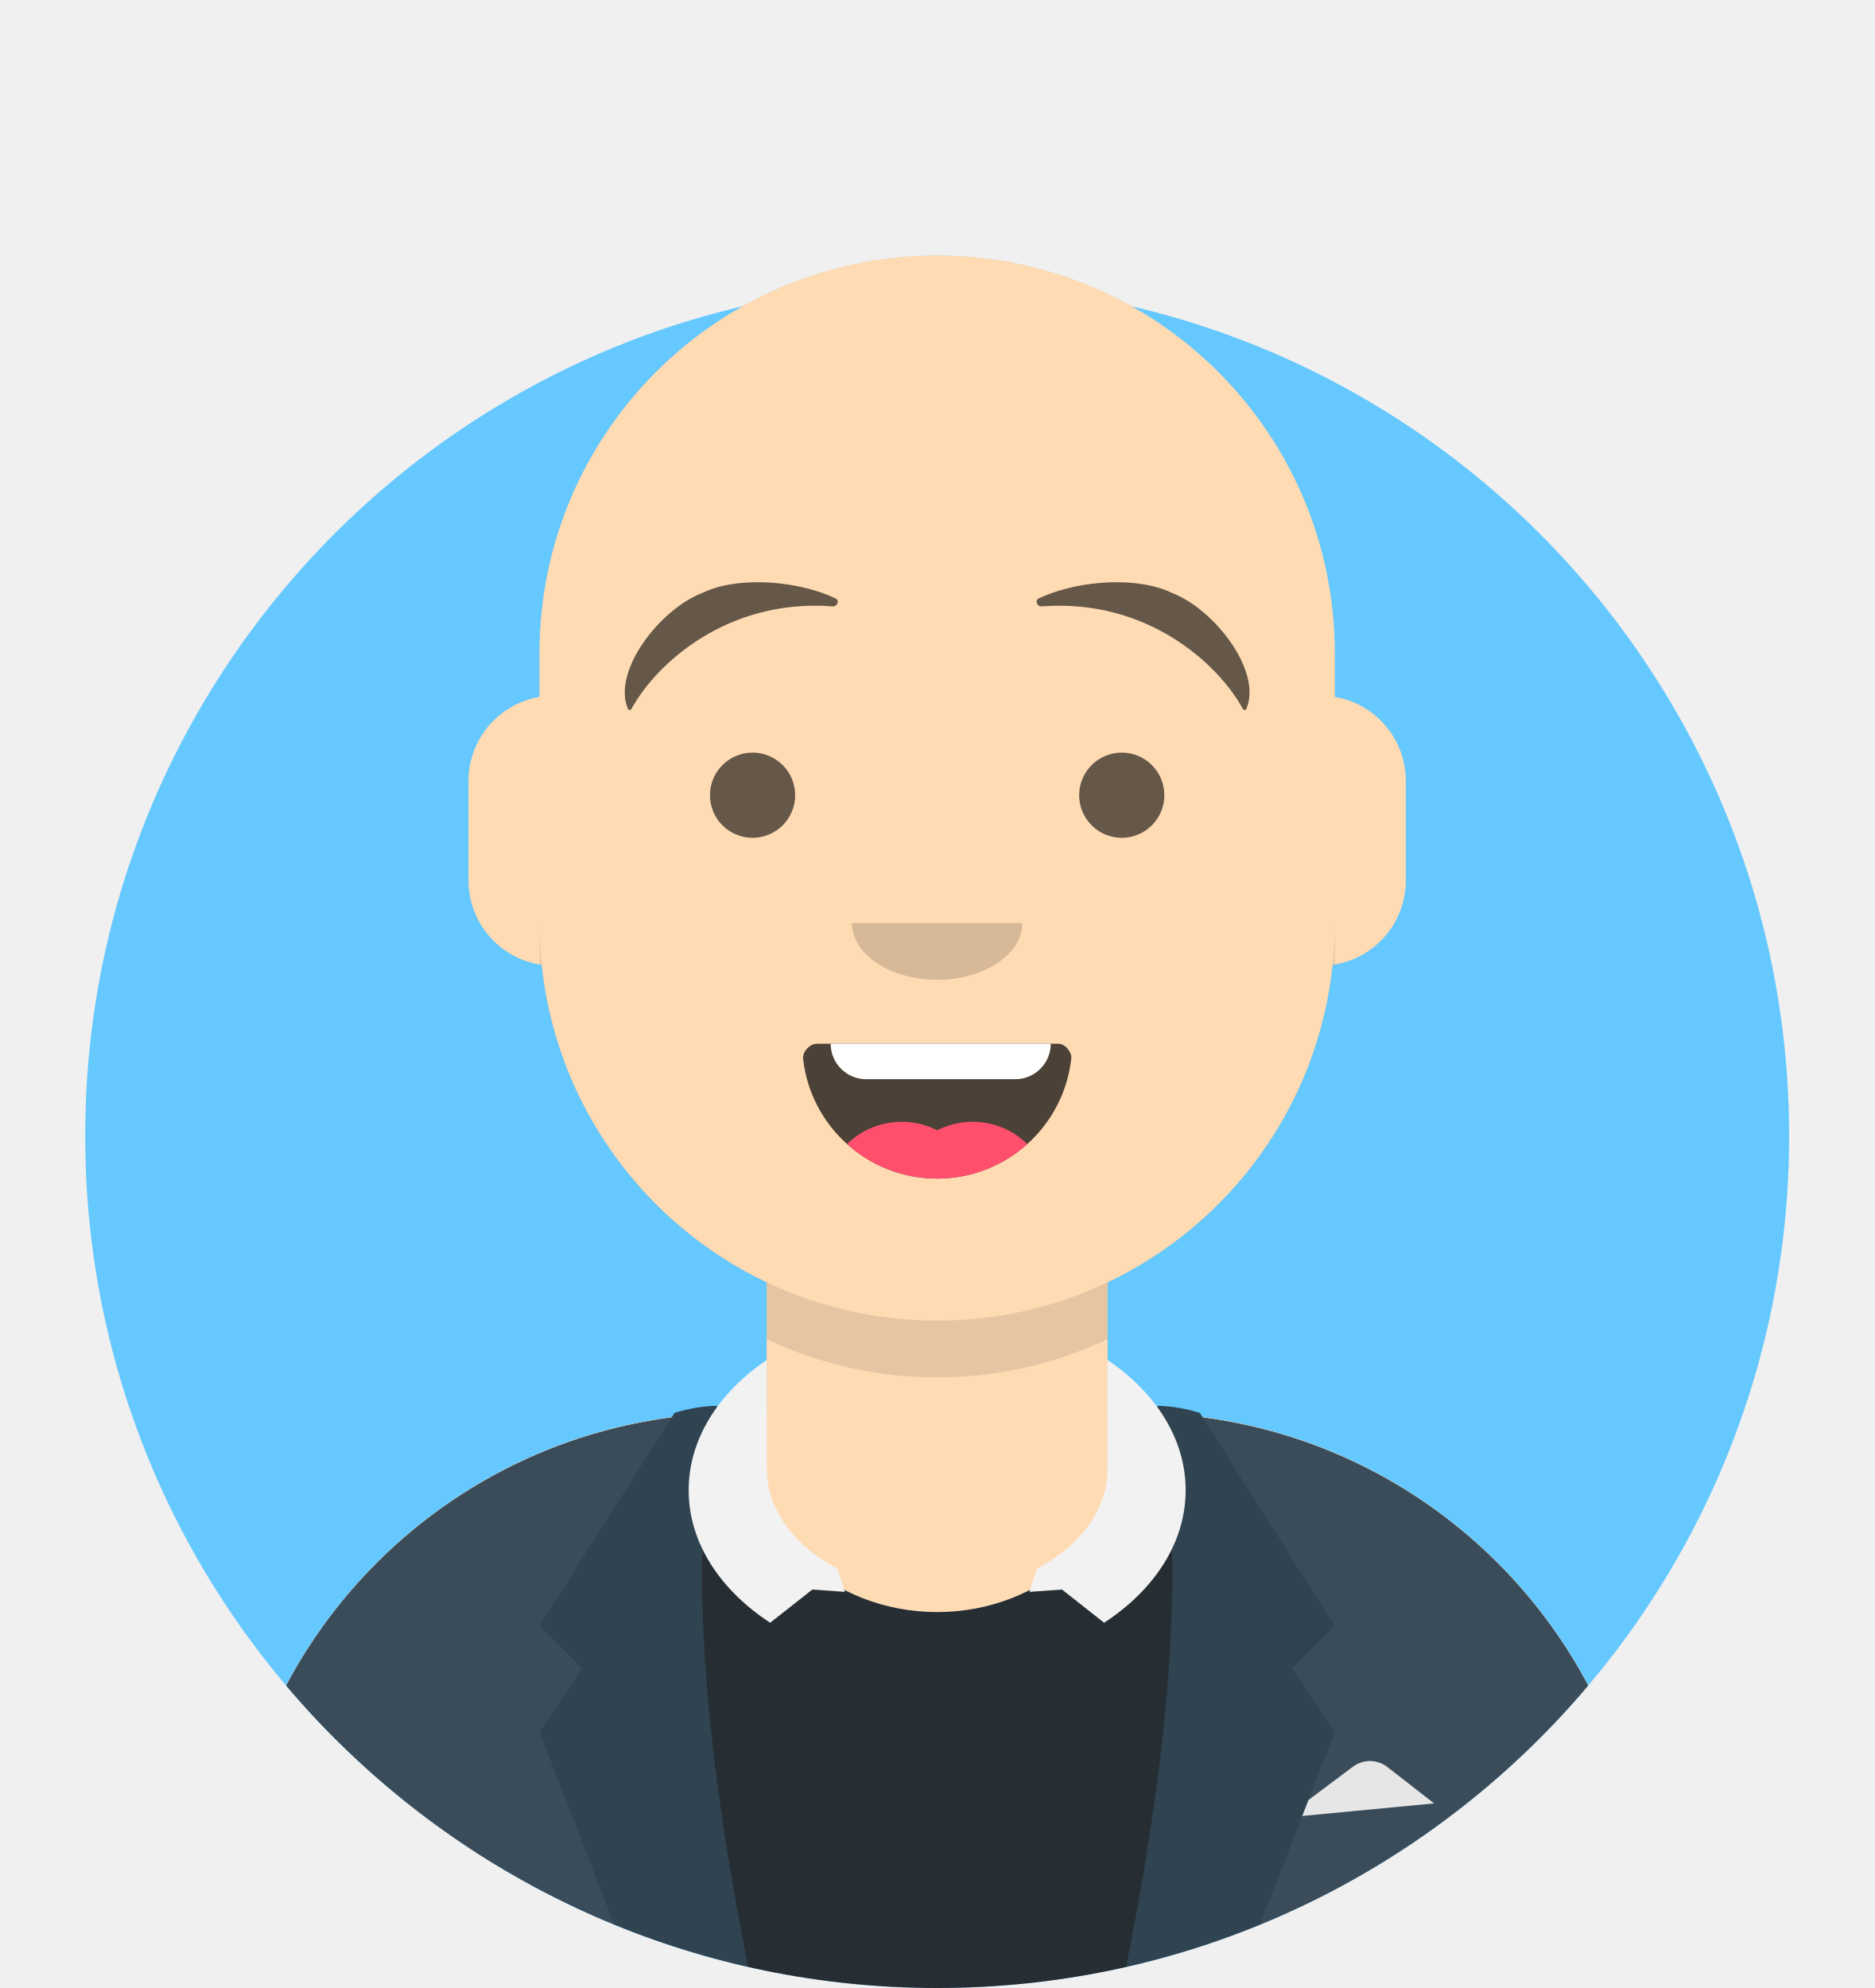
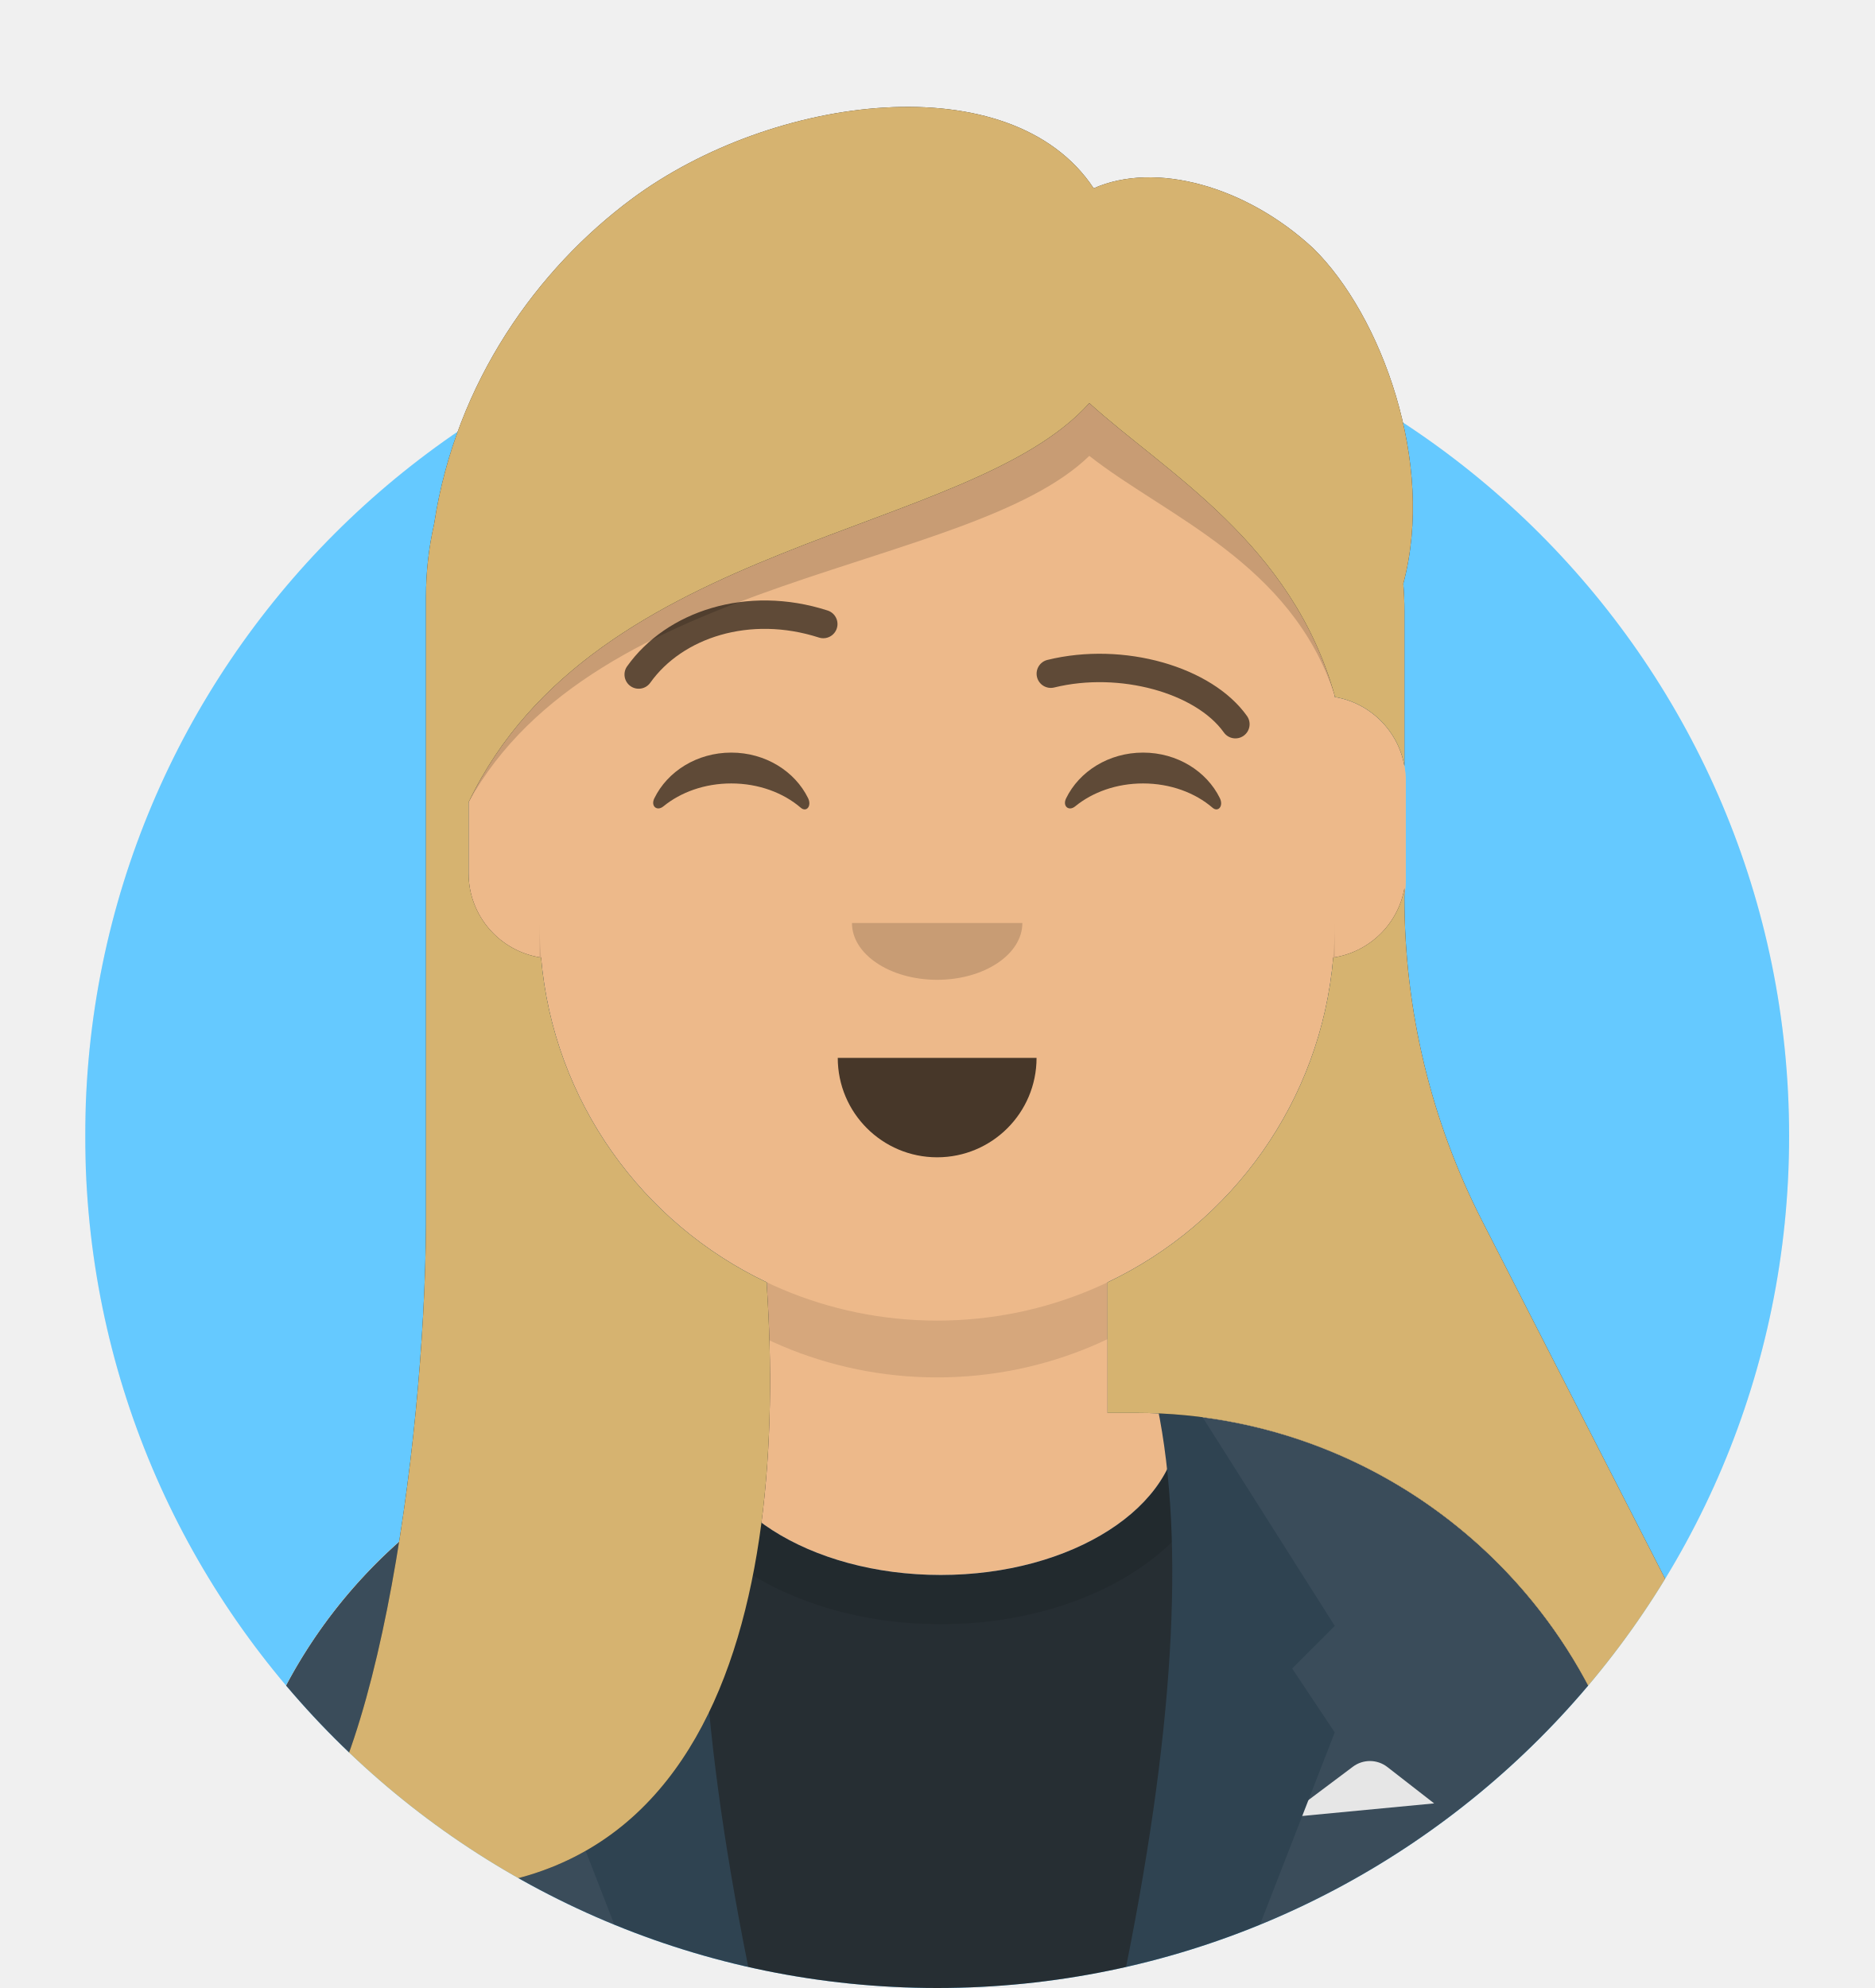
<svg xmlns="http://www.w3.org/2000/svg" xmlns:xlink="http://www.w3.org/1999/xlink" width="264px" height="280px" viewBox="0 0 264 280" version="1.1">
  <defs>
    <circle id="react-path-1" cx="120" cy="120" r="120" />
    <path d="M12,160 C12,226.274 65.726,280 132,280 C198.274,280 252,226.274 252,160 L264,160 L264,-1.42108547e-14 L-3.19744231e-14,-1.42108547e-14 L-3.19744231e-14,160 L12,160 Z" id="react-path-2" />
    <path d="M124,144.611 L124,163 L128,163 L128,163 C167.765,163 200,195.235 200,235 L200,244 L0,244 L0,235 C-4.86974701e-15,195.235 32.235,163 72,163 L72,163 L76,163 L76,144.611 C58.763,136.422 46.372,119.687 44.305,99.881 C38.48,99.058 34,94.052 34,88 L34,74 C34,68.054 38.325,63.118 44,62.166 L44,56 L44,56 C44,25.072 69.072,5.68137151e-15 100,0 L100,0 L100,0 C130.928,-5.68137151e-15 156,25.072 156,56 L156,62.166 C161.675,63.118 166,68.054 166,74 L166,88 C166,94.052 161.52,99.058 155.695,99.881 C153.628,119.687 141.237,136.422 124,144.611 Z" id="react-path-3" />
  </defs>
  <g id="Avataaar" stroke="none" stroke-width="1" fill="none" fill-rule="evenodd">
    <g transform="translate(-825, -1100)" id="Avataaar/Circle">
      <g transform="translate(825, 1100)">
        <g id="Circle" stroke-width="1" fill-rule="evenodd" transform="translate(12, 40)">
          <mask id="react-mask-4" fill="white">
            <use xlink:href="#react-path-1" />
          </mask>
          <use id="Circle-Background" fill="#E6E6E6" xlink:href="#react-path-1" />
          <g id="Color/Palette/Blue-01" mask="url(#react-mask-4)" fill="#65C9FF">
            <rect id="🖍Color" x="0" y="0" width="240" height="240" />
          </g>
        </g>
        <mask id="react-mask-5" fill="white">
          <use xlink:href="#react-path-2" />
        </mask>
        <g id="Mask" />
        <g id="Avataaar" stroke-width="1" fill-rule="evenodd" mask="url(#react-mask-5)">
          <g id="Body" transform="translate(32, 36)">
            <mask id="react-mask-6" fill="white">
              <use xlink:href="#react-path-3" />
            </mask>
            <use fill="#D0C6AC" xlink:href="#react-path-3" />
-             <g id="Skin/👶🏽-03-Brown" mask="url(#react-mask-6)" fill="#FFDBB4">
+             <g id="Skin/👶🏽-03-Brown" mask="url(#react-mask-6)" fill="#EDB98A">
              <g transform="translate(0, 0)" id="Color">
                <rect x="0" y="0" width="264" height="280" />
              </g>
            </g>
            <path d="M156,79 L156,102 C156,132.928 130.928,158 100,158 C69.072,158 44,132.928 44,102 L44,79 L44,94 C44,124.928 69.072,150 100,150 C130.928,150 156,124.928 156,94 L156,79 Z" id="Neck-Shadow" fill-opacity="0.1" fill="#000000" mask="url(#react-mask-6)" />
          </g>
-           <g id="Clothing/Blazer-+-Sweater" transform="translate(0, 170)">
+           <g id="Clothing/Blazer-+-Shirt" transform="translate(0, 170)">
            <defs>
-               <path d="M105.192,29.052 L104,29.052 L104,29.052 C64.235,29.052 32,61.287 32,101.052 L32,110 L232,110 L232,101.052 C232,61.287 199.765,29.052 160,29.052 L160,29.052 L158.808,29.052 C158.935,30.035 159,31.036 159,32.052 C159,45.859 146.912,57.052 132,57.052 C117.088,57.052 105,45.859 105,32.052 C105,31.036 105.065,30.035 105.192,29.052 Z" id="react-path-53" />
+               <path d="M133.96,0.295 C170.936,3.325 200,34.294 200,72.052 L200,81 L0,81 L0,72.052 C1.22536245e-14,33.953 29.592,2.765 67.045,0.22 C67.015,0.593 67,0.969 67,1.348 C67,13.211 81.998,22.828 100.5,22.828 C119.002,22.828 134,13.211 134,1.348 C134,0.995 133.987,0.644 133.96,0.295 Z" id="react-path-67" />
            </defs>
-             <mask id="react-mask-54" fill="white">
-               <use xlink:href="#react-path-53" />
-             </mask>
-             <use id="Clothes" fill="#E6E6E6" fill-rule="evenodd" xlink:href="#react-path-53" />
-             <g id="Color/Palette/Black" mask="url(#react-mask-54)" fill-rule="evenodd" fill="#262E33">
-               <rect id="🖍Color" x="0" y="0" width="264" height="110" />
+             <g id="Shirt" transform="translate(32, 29)">
+               <mask id="react-mask-68" fill="white">
+                 <use xlink:href="#react-path-67" />
+               </mask>
+               <use id="Clothes" fill="#E6E6E6" xlink:href="#react-path-67" />
+               <g id="Color/Palette/Black" mask="url(#react-mask-68)" fill="#262E33">
+                 <g transform="translate(-32, -29)" id="🖍Color">
+                   <rect x="0" y="0" width="264" height="110" />
+                 </g>
+               </g>
+               <g id="Shadowy" opacity="0.6" mask="url(#react-mask-68)" fill-opacity="0.16" fill="#000000">
+                 <g transform="translate(60, -25)" id="Hola-👋🏼">
+                   <ellipse cx="40.5" cy="27.848" rx="39.635" ry="26.914" />
+                 </g>
+               </g>
            </g>
-             <g id="Blazer" stroke-width="1" fill-rule="evenodd" transform="translate(32, 28)">
-               <path d="M68.785,1.122 C30.512,2.804 1.24427139e-14,34.365 0,73.052 L0,82 L69.362,82 C65.961,69.92 64,55.709 64,40.5 C64,26.173 65.74,12.731 68.785,1.122 Z M131.638,82 L200,82 L200,73.052 C200,34.707 170.025,3.363 132.229,1.174 C135.265,12.771 137,26.194 137,40.5 C137,55.709 135.039,69.92 131.638,82 Z" id="Saco" fill="#3A4C5A" />
+             <g id="Blazer" transform="translate(32, 28)">
+               <path d="M68.785,1.122 C30.512,2.804 -1.89486556e-14,34.365 -1.42108547e-14,73.052 L0,73.052 L0,82 L69.362,82 C65.961,69.92 64,55.709 64,40.5 C64,26.173 65.74,12.731 68.785,1.122 Z M131.638,82 L200,82 L200,73.052 C200,34.707 170.025,3.363 132.229,1.174 C135.265,12.771 137,26.194 137,40.5 C137,55.709 135.039,69.92 131.638,82 Z" id="Saco" fill="#3A4C5A" />
              <path d="M149,58 L158.556,50.833 L158.556,50.833 C159.999,49.751 161.988,49.768 163.412,50.876 L170,56 L149,58 Z" id="Pocket-hanky" fill="#E6E6E6" />
              <path d="M69,1.13686838e-13 C65,19.333 66.667,46.667 74,82 L58,82 L44,46 L50,37 L44,31 L63,1 C65.028,0.369 67.028,0.036 69,1.13686838e-13 Z" id="Wing" fill="#2F4351" />
              <path d="M151,1.13686838e-13 C147,19.333 148.667,46.667 156,82 L140,82 L126,46 L132,37 L126,31 L145,1 C147.028,0.369 149.028,0.036 151,1.13686838e-13 Z" id="Wing" fill="#2F4351" transform="translate(141, 41) scale(-1, 1) translate(-141, -41) " />
            </g>
-             <path d="M156,21.539 C162.772,26.136 167,32.656 167,39.888 C167,47.289 162.572,53.945 155.52,58.556 L149.579,53.876 L145,54.208 L146,51.057 L145.922,50.996 C152.022,47.853 156,42.7 156,36.877 L156,21.539 Z M108,21.539 C101.228,26.136 97,32.656 97,39.888 C97,47.289 101.428,53.945 108.48,58.556 L114.421,53.876 L119,54.208 L118,51.057 L118.078,50.996 C111.978,47.853 108,42.7 108,36.877 L108,21.539 Z" id="Collar" fill="#F2F2F2" fill-rule="evenodd" />
          </g>
          <g id="Face" transform="translate(76, 82)" fill="#000000">
-             <g id="Mouth/Smile" transform="translate(2, 52)">
-               <defs>
-                 <path d="M35.118,15.128 C36.176,24.62 44.226,32 54,32 C63.804,32 71.874,24.574 72.892,15.04 C72.974,14.273 72.117,13 71.043,13 C56.149,13 44.738,13 37.087,13 C36.007,13 35.012,14.178 35.118,15.128 Z" id="react-path-77" />
-               </defs>
-               <mask id="react-mask-78" fill="white">
-                 <use xlink:href="#react-path-77" />
-               </mask>
-               <use id="Mouth" fill-opacity="0.7" fill="#000000" fill-rule="evenodd" xlink:href="#react-path-77" />
-               <rect id="Teeth" fill="#FFFFFF" fill-rule="evenodd" mask="url(#react-mask-78)" x="39" y="2" width="31" height="16" rx="5" />
-               <g id="Tongue" stroke-width="1" fill-rule="evenodd" mask="url(#react-mask-78)" fill="#FF4F6D">
-                 <g transform="translate(38, 24)">
-                   <circle cx="11" cy="11" r="11" />
-                   <circle cx="21" cy="11" r="11" />
-                 </g>
-               </g>
+             <g id="Mouth/Default" transform="translate(2, 52)" fill-opacity="0.7">
+               <path d="M40,15 C40,22.732 46.268,29 54,29 L54,29 C61.732,29 68,22.732 68,15" id="Mouth" />
            </g>
            <g id="Nose/Default" transform="translate(28, 40)" fill-opacity="0.16">
              <path d="M16,8 C16,12.418 21.373,16 28,16 L28,16 C34.627,16 40,12.418 40,8" id="Nose" />
            </g>
-             <g id="Eyes/Default-😀" transform="translate(0, 8)" fill-opacity="0.6">
-               <circle id="Eye" cx="30" cy="22" r="6" />
-               <circle id="Eye" cx="82" cy="22" r="6" />
+             <g id="Eyes/Happy-😁" transform="translate(0, 8)" fill-opacity="0.6">
+               <path d="M16.16,22.447 C18.007,18.649 22.164,16 26.998,16 C31.814,16 35.959,18.63 37.815,22.407 C38.367,23.529 37.582,24.447 36.791,23.767 C34.34,21.66 30.859,20.344 26.998,20.344 C23.257,20.344 19.874,21.579 17.438,23.572 C16.547,24.3 15.62,23.558 16.16,22.447 Z" id="Squint" />
+               <path d="M74.16,22.447 C76.007,18.649 80.164,16 84.998,16 C89.814,16 93.959,18.63 95.815,22.407 C96.367,23.529 95.582,24.447 94.791,23.767 C92.34,21.66 88.859,20.344 84.998,20.344 C81.257,20.344 77.874,21.579 75.438,23.572 C74.547,24.3 73.62,23.558 74.16,22.447 Z" id="Squint" />
            </g>
-             <g id="Eyebrow/Natural/Raised-Excited-Natural" fill-opacity="0.6">
-               <path d="M22.766,1.578 L23.677,1.176 C28.919,-0.905 36.865,-0.033 41.723,2.299 C42.29,2.571 41.902,3.452 41.321,3.407 C26.402,2.256 16.358,11.553 12.946,17.847 C12.845,18.034 12.539,18.055 12.464,17.881 C10.156,12.562 16.913,3.896 22.766,1.578 Z" id="Eye-Browse-Reddit" />
-               <path d="M80.766,1.578 L81.677,1.176 C86.919,-0.905 94.865,-0.033 99.723,2.299 C100.29,2.571 99.902,3.452 99.321,3.407 C84.402,2.256 74.358,11.553 70.946,17.847 C70.845,18.034 70.539,18.055 70.464,17.881 C68.156,12.562 74.913,3.896 80.766,1.578 Z" id="Eye-Browse-Reddit" transform="translate(85, 9) scale(-1, 1) translate(-85, -9) " />
+             <g id="Eyebrow/Outline/Up-Down" fill-opacity="0.6" fill-rule="nonzero">
+               <path d="M15.591,14.162 C20.087,7.836 29.603,4.654 39.347,7.796 C40.399,8.135 41.526,7.557 41.865,6.506 C42.204,5.455 41.626,4.328 40.575,3.989 C29.167,0.31 17.836,4.099 12.331,11.845 C11.691,12.745 11.902,13.994 12.803,14.634 C13.703,15.274 14.952,15.062 15.591,14.162 Z" id="Eyebrow" />
+               <path d="M73.638,21.158 C77.553,15.649 88.285,12.56 97.53,14.83 C98.603,15.094 99.686,14.438 99.95,13.365 C100.213,12.292 99.557,11.209 98.484,10.946 C87.748,8.309 75.319,11.886 70.377,18.841 C69.737,19.741 69.948,20.99 70.849,21.629 C71.749,22.269 72.998,22.058 73.638,21.158 Z" id="Eyebrow" transform="translate(85.00755, 16.03842) scale(-1, 1) translate(-85.00755, -16.03842) " />
            </g>
          </g>
          <g id="Top" stroke-width="1" fill-rule="evenodd">
            <defs>
-               <rect id="react-path-61" x="0" y="0" width="264" height="280" />
-               <filter x="-0.8%" y="-2.0%" width="101.5%" height="108.0%" filterUnits="objectBoundingBox" id="react-filter-59">
-                 <feOffset dx="0" dy="2" in="SourceAlpha" result="shadowOffsetOuter1" />
-                 <feColorMatrix values="0 0 0 0 0   0 0 0 0 0   0 0 0 0 0  0 0 0 0.16 0" type="matrix" in="shadowOffsetOuter1" result="shadowMatrixOuter1" />
-                 <feMerge>
-                   <feMergeNode in="shadowMatrixOuter1" />
-                   <feMergeNode in="SourceGraphic" />
-                 </feMerge>
-               </filter>
+               <rect id="react-path-263" x="0" y="0" width="264" height="280" />
+               <path d="M21,157.541 L21,69.046 C21,65.514 21.398,62.075 22.152,58.771 C25.205,38.731 36.775,22.811 50,13 C69.905,-1.76 103.442,-6.018 115.047,11.522 C123.698,7.681 136.519,11.182 146,20 C155.565,29.415 163.2,50.197 158.657,67.204 C158.762,68.469 158.815,69.749 158.815,71.041 L158.815,92.892 C157.934,87.918 153.989,84.003 149,83.166 L149,83 C142.964,61.464 125.23,51.58 114.43,41.777 C97.535,60.673 44.823,60.74 27,98 L27,108 C27,114.019 31.431,119.002 37.209,119.867 C38.952,140.115 51.469,157.283 69,165.611 L69,166 C71.93,209.855 62.358,264.797 0,248 C13.606,240.038 20.808,189.056 21,157.541 Z M117,165.611 C134.531,157.283 147.048,140.115 148.791,119.867 C153.879,119.106 157.922,115.151 158.815,110.108 L158.815,111.47 L158.815,111.47 C158.815,127.299 162.573,142.901 169.778,156.994 L196.727,209.701 C203.69,223.32 201.646,239.174 192.791,250.469 C189.966,213.289 158.903,184 121,184 L121,184 L117,184 L117,165.611 Z" id="react-path-264" />
+               <path d="M65.18,77.737 C67.363,76.105 80.407,75.479 82.758,74.089 C83.492,73.655 84.061,73.216 84.5,72.78 C84.939,73.216 85.509,73.655 86.242,74.089 C88.593,75.479 101.637,76.105 103.82,77.737 C106.03,79.391 107.644,83.185 107.467,86.151 C107.255,89.71 103.361,98.203 93.672,99.181 C91.558,96.828 88.237,95.31 84.5,95.31 C80.763,95.31 77.442,96.828 75.328,99.181 C65.639,98.203 61.745,89.71 61.533,86.151 C61.357,83.185 62.97,79.391 65.18,77.737 M103.142,94.906 C103.143,94.906 103.145,94.905 103.146,94.905 C103.144,94.905 103.143,94.906 103.142,94.906 M65.845,94.901 C65.849,94.903 65.857,94.906 65.862,94.908 C65.857,94.906 65.851,94.903 65.845,94.901 M144.863,55.985 C144.474,50.03 143.278,44.152 142.234,38.286 C141.953,36.707 140.424,26 139.735,26 C139.502,35.109 138.702,44.08 137.67,53.139 C137.361,55.848 137.038,58.556 136.825,61.274 C136.654,63.47 136.96,66.122 136.428,68.246 C135.749,70.952 132.348,73.478 129.703,74.411 C123.103,76.737 117.598,67.108 111.961,64.291 C104.643,60.635 92.064,59.764 84.582,64.53 C76.936,59.764 64.357,60.635 57.039,64.291 C51.402,67.108 45.897,76.737 39.297,74.411 C36.652,73.478 33.25,70.952 32.572,68.246 C32.04,66.122 32.346,63.47 32.175,61.274 C31.962,58.556 31.639,55.848 31.33,53.139 C30.298,44.08 29.497,35.109 29.265,26 C28.576,26 27.047,36.707 26.766,38.286 C25.722,44.152 24.526,50.03 24.138,55.985 C23.739,62.105 24.215,68.167 25.47,74.163 C26.069,77.028 26.769,79.876 27.519,82.704 C28.353,85.847 27.199,91.966 27.572,95.192 C28.279,101.296 31.154,113.2 34.383,118.451 C35.944,120.989 37.773,122.574 39.816,124.619 C41.783,126.588 42.604,129.64 44.726,131.737 C48.682,135.645 54.446,137.971 60.366,138.543 C65.677,143.05 74.506,146 84.5,146 C94.495,146 103.323,143.05 108.635,138.543 C114.554,137.971 120.318,135.645 124.274,131.737 C126.396,129.64 127.217,126.588 129.184,124.619 C131.226,122.574 133.056,120.989 134.617,118.451 C137.846,113.2 140.721,101.296 141.428,95.192 C141.801,91.966 140.647,85.847 141.481,82.704 C142.232,79.876 142.931,77.028 143.531,74.163 C144.785,68.167 145.261,62.105 144.863,55.985 Z" id="react-path-265" />
            </defs>
-             <mask id="react-mask-60" fill="white">
-               <use xlink:href="#react-path-61" />
+             <mask id="react-mask-261" fill="white">
+               <use xlink:href="#react-path-263" />
            </mask>
            <g id="Mask" />
-             <g id="Top/No-Hair" mask="url(#react-mask-60)">
-               <g transform="translate(-1, 0)" />
+             <g id="Top/Long-Hair/Straight" mask="url(#react-mask-261)">
+               <g transform="translate(-1, 0)">
+                 <g id="Hair" stroke-width="1" fill="none" fill-rule="evenodd" transform="translate(40, 15)">
+                   <mask id="react-mask-262" fill="white">
+                     <use xlink:href="#react-path-264" />
+                   </mask>
+                   <use fill="#272C2E" xlink:href="#react-path-264" />
+                   <g id="Skin/👶🏽-03-Brown" mask="url(#react-mask-262)" fill="#D6B370">
+                     <g transform="translate(0, 0) " id="Color">
+                       <rect x="0" y="0" width="264" height="280" />
+                     </g>
+                   </g>
+                 </g>
+                 <path d="M67,113 C84.823,80.665 137.535,80.607 154.43,64.208 C165.208,72.698 182.892,79.267 188.963,97.869 C182.892,76.424 165.208,66.56 154.43,56.777 C137.535,75.673 84.823,75.74 67,113 Z" id="Shadow" fill-opacity="0.16" fill="#000000" fill-rule="evenodd" />
+               </g>
            </g>
          </g>
        </g>
      </g>
    </g>
  </g>
</svg>
